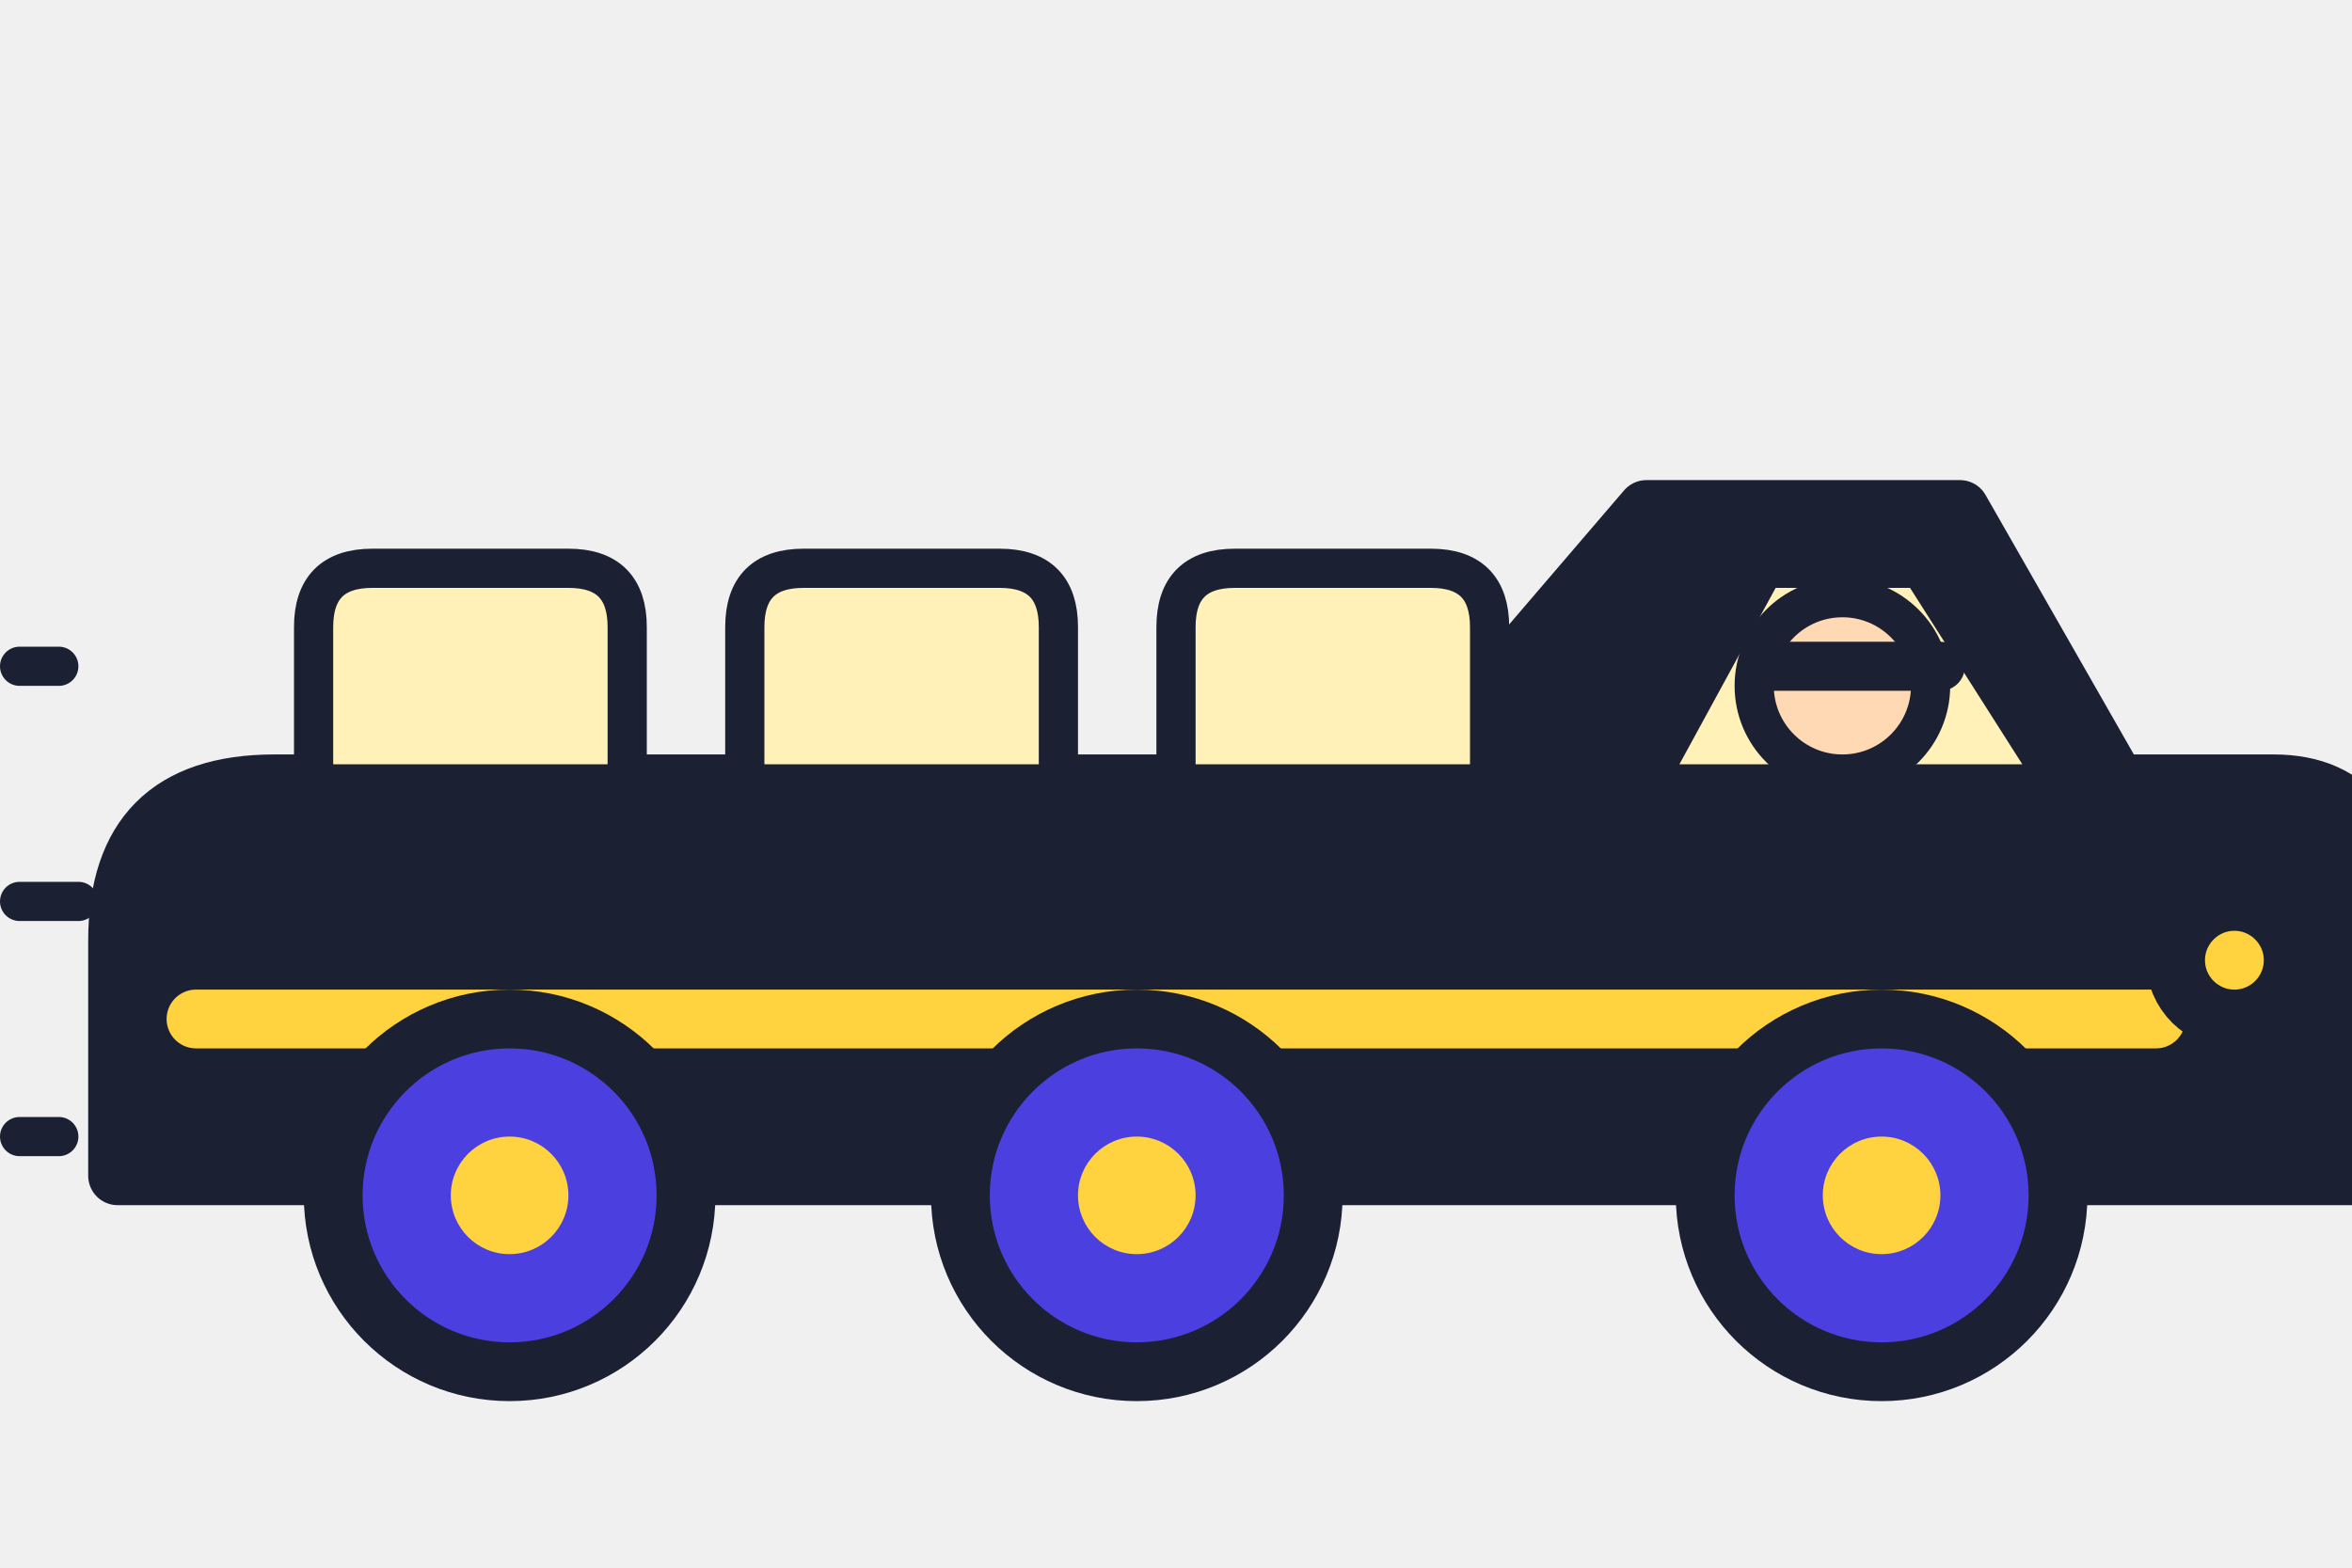
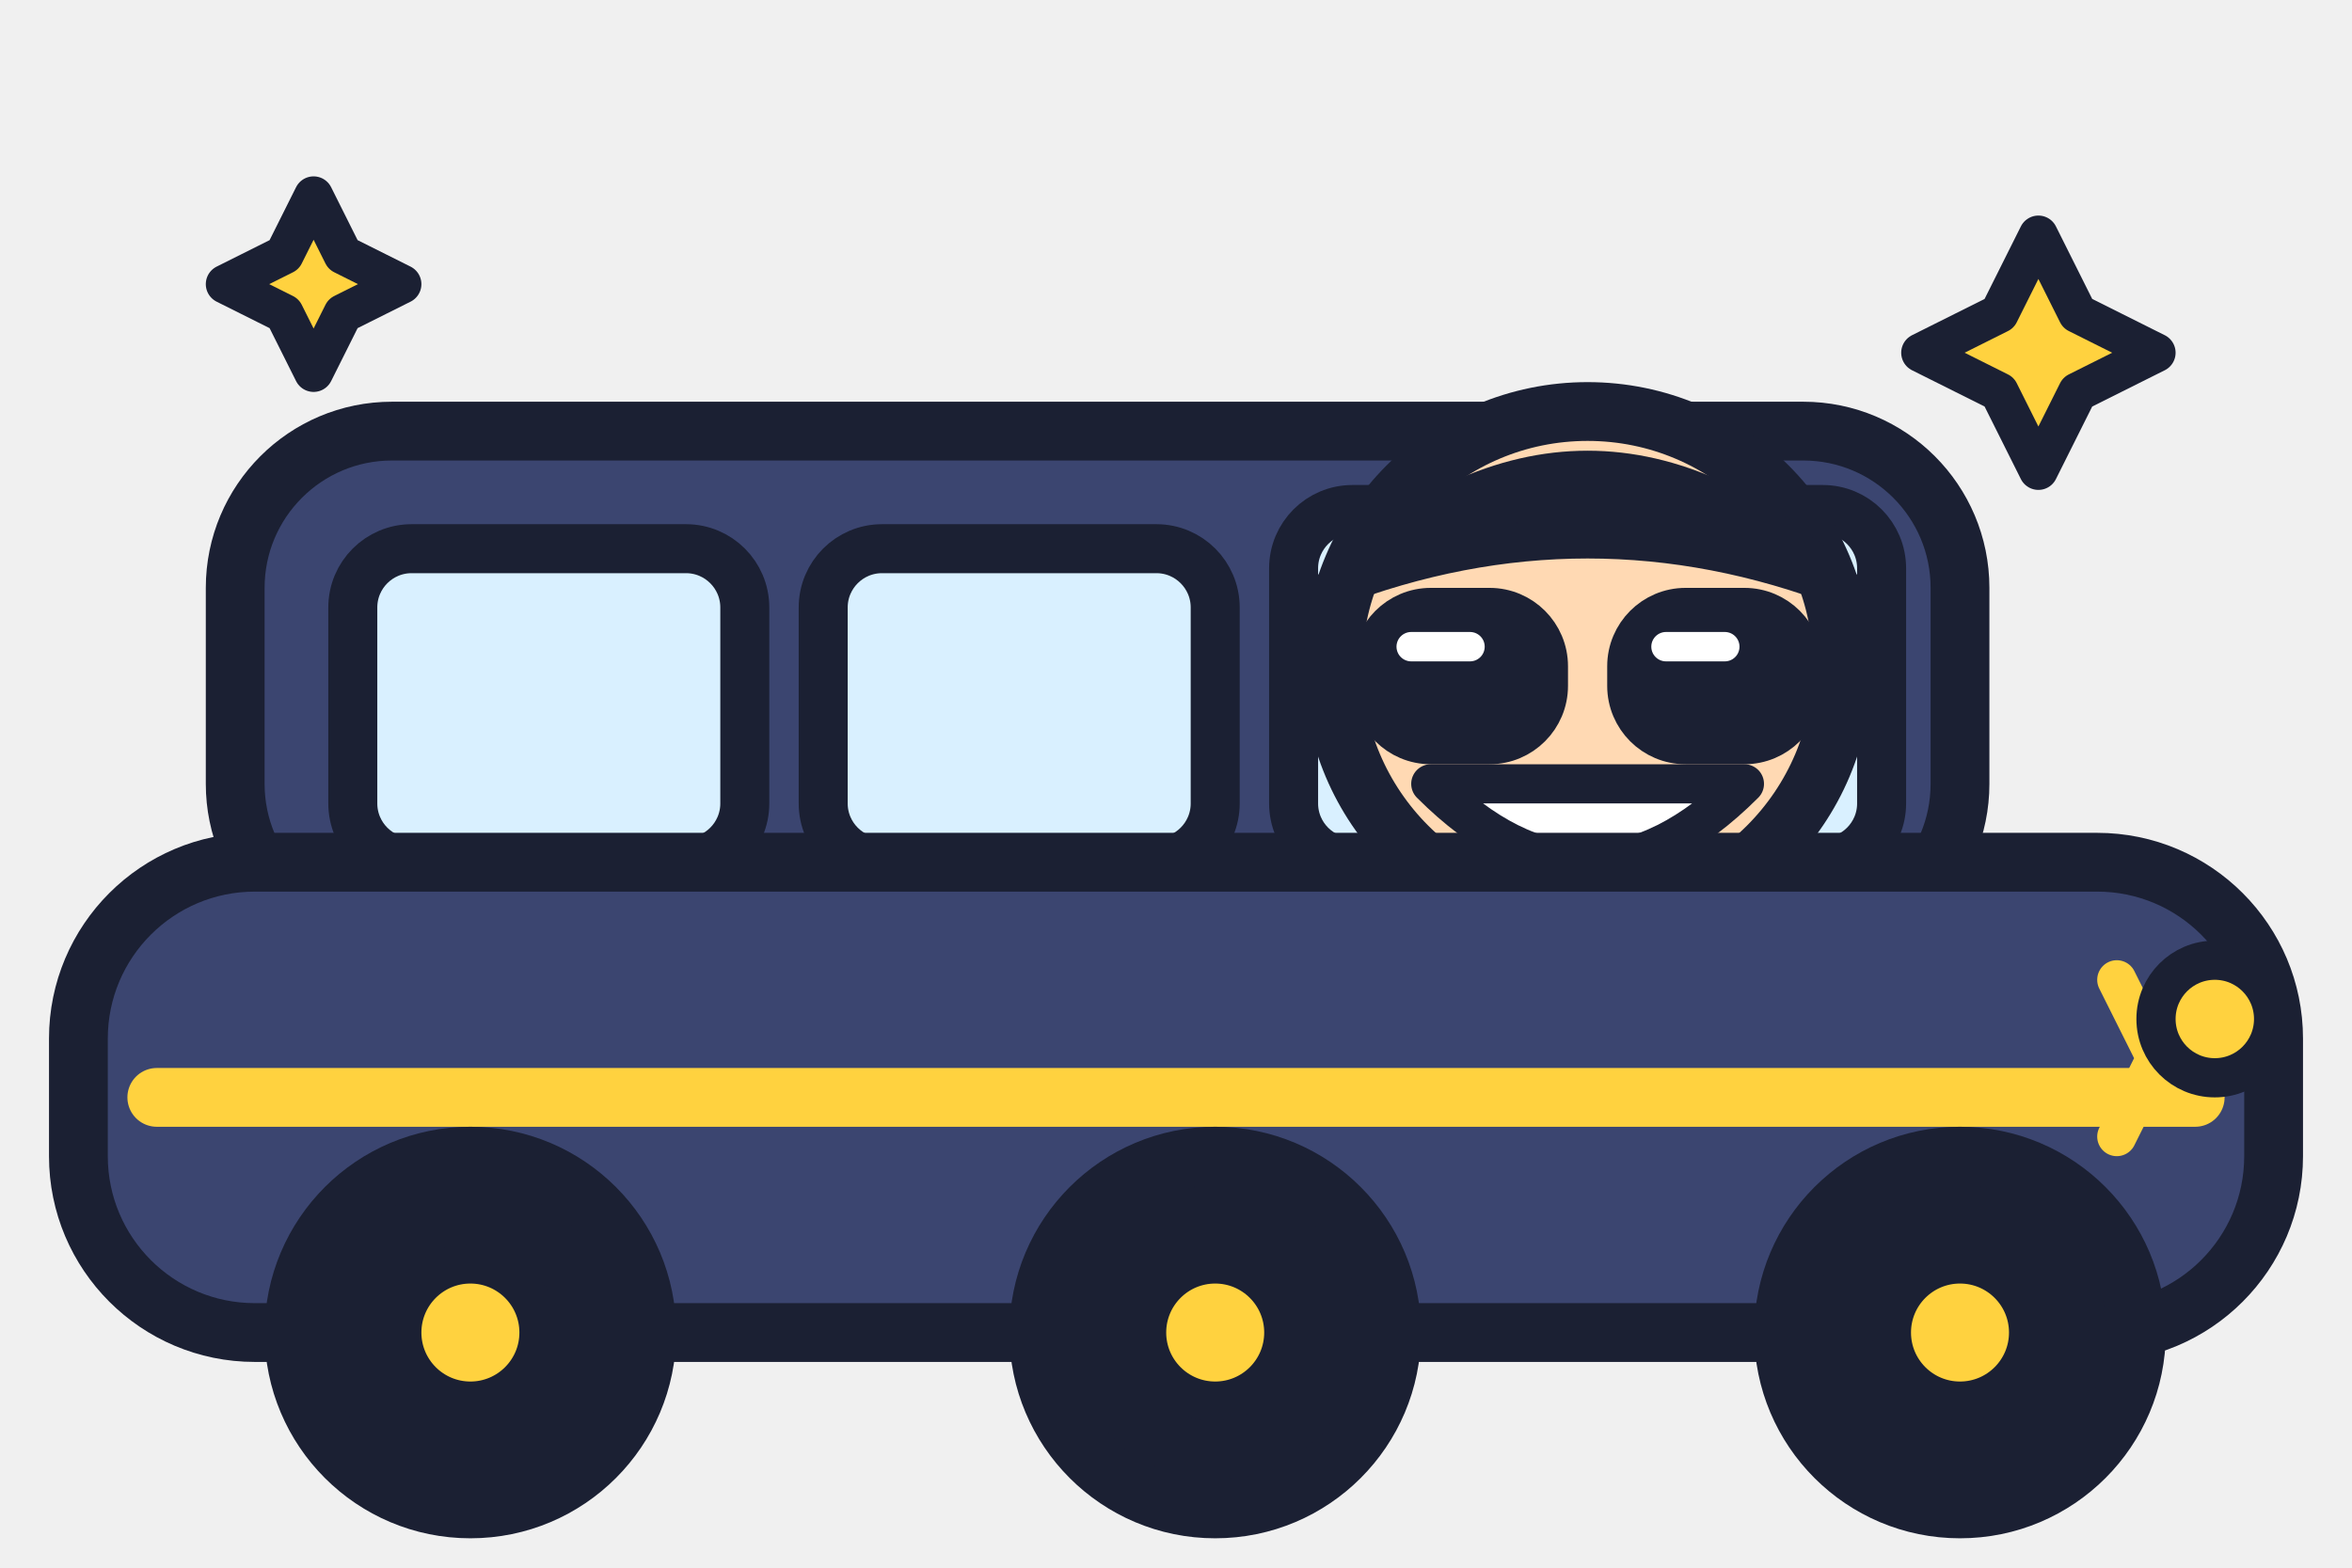
<svg xmlns="http://www.w3.org/2000/svg" viewBox="0 0 120 80" fill="none" stroke="#1b2033" stroke-width="3" stroke-linecap="round" stroke-linejoin="round">
-   <path d="M3 34l-2 0M4 46l-3 0M3 58l-2 0" stroke-width="2" />
-   <path d="M6 60V48q0-8 8-8h58l12-14h16l8 14h8q6 0 6 8v12z" fill="#1b2033" />
-   <path d="M10 52h100" stroke="#ffd23f" stroke-width="3" />
-   <path d="M16 40V32q0-3 3-3h10q3 0 3 3v8z" fill="#fff1b8" stroke-width="2" />
-   <path d="M38 40V32q0-3 3-3h10q3 0 3 3v8z" fill="#fff1b8" stroke-width="2" />
-   <path d="M60 40V32q0-3 3-3h10q3 0 3 3v8z" fill="#fff1b8" stroke-width="2" />
-   <path d="M84 40l6-11h8l7 11z" fill="#fff1b8" stroke-width="2" />
-   <circle cx="94" cy="35" r="4.5" fill="#ffd9b3" stroke-width="2" />
-   <path d="M90 34h9" stroke-width="2.5" />
-   <circle cx="26" cy="61" r="9" fill="#4b3fe0" />
-   <circle cx="26" cy="61" r="3" fill="#ffd23f" stroke="none" />
-   <circle cx="58" cy="61" r="9" fill="#4b3fe0" />
-   <circle cx="58" cy="61" r="3" fill="#ffd23f" stroke="none" />
-   <circle cx="96" cy="61" r="9" fill="#4b3fe0" />
-   <circle cx="96" cy="61" r="3" fill="#ffd23f" stroke="none" />
-   <circle cx="114" cy="49" r="3" fill="#ffd23f" />
+   <rect x="12" y="22" width="88" height="26" rx="8" fill="#3b4570" />
+   <rect x="18" y="28" width="20" height="16" rx="3" fill="#d9f0ff" stroke-width="2.5" />
+   <rect x="42" y="28" width="20" height="16" rx="3" fill="#d9f0ff" stroke-width="2.5" />
+   <rect x="66" y="26" width="30" height="18" rx="3" fill="#d9f0ff" stroke-width="2.5" />
+   <circle cx="81" cy="34" r="13" fill="#ffd9b3" />
+   <path d="M68 30Q81 18 94 30Q81 25 68 30z" fill="#1b2033" stroke-width="2" />
+   <rect x="70" y="31" width="9" height="7" rx="3" fill="#1b2033" stroke-width="2" />
+   <rect x="83" y="31" width="9" height="7" rx="3" fill="#1b2033" stroke-width="2" />
+   <path d="M72 33h3M85 33h3" stroke="#ffffff" stroke-width="1.5" />
+   <path d="M73 40q8 8 16 0z" fill="#ffffff" stroke-width="2" />
+   <rect x="4" y="44" width="112" height="24" rx="9" fill="#3b4570" />
+   <path d="M8 56H112" stroke="#ffd23f" stroke-width="3" />
+   <path d="M108 50l2 4-2 4" stroke="#ffd23f" stroke-width="2" />
+   <circle cx="24" cy="68" r="9" fill="#1b2033" />
+   <circle cx="24" cy="68" r="3.5" fill="#ffd23f" stroke-width="2" />
+   <circle cx="62" cy="68" r="9" fill="#1b2033" />
+   <circle cx="62" cy="68" r="3.5" fill="#ffd23f" stroke-width="2" />
+   <circle cx="100" cy="68" r="9" fill="#1b2033" />
+   <circle cx="100" cy="68" r="3.5" fill="#ffd23f" stroke-width="2" />
+   <circle cx="113" cy="52" r="3" fill="#ffd23f" stroke-width="2" />
+   <path d="M104 12l2 4 4 2-4 2-2 4-2-4-4-2 4-2z" fill="#ffd23f" stroke-width="2" />
+   <path d="M16 10l1.5 3 3 1.5-3 1.5-1.5 3-1.5-3-3-1.5 3-1.5z" fill="#ffd23f" stroke-width="2" />
</svg>
